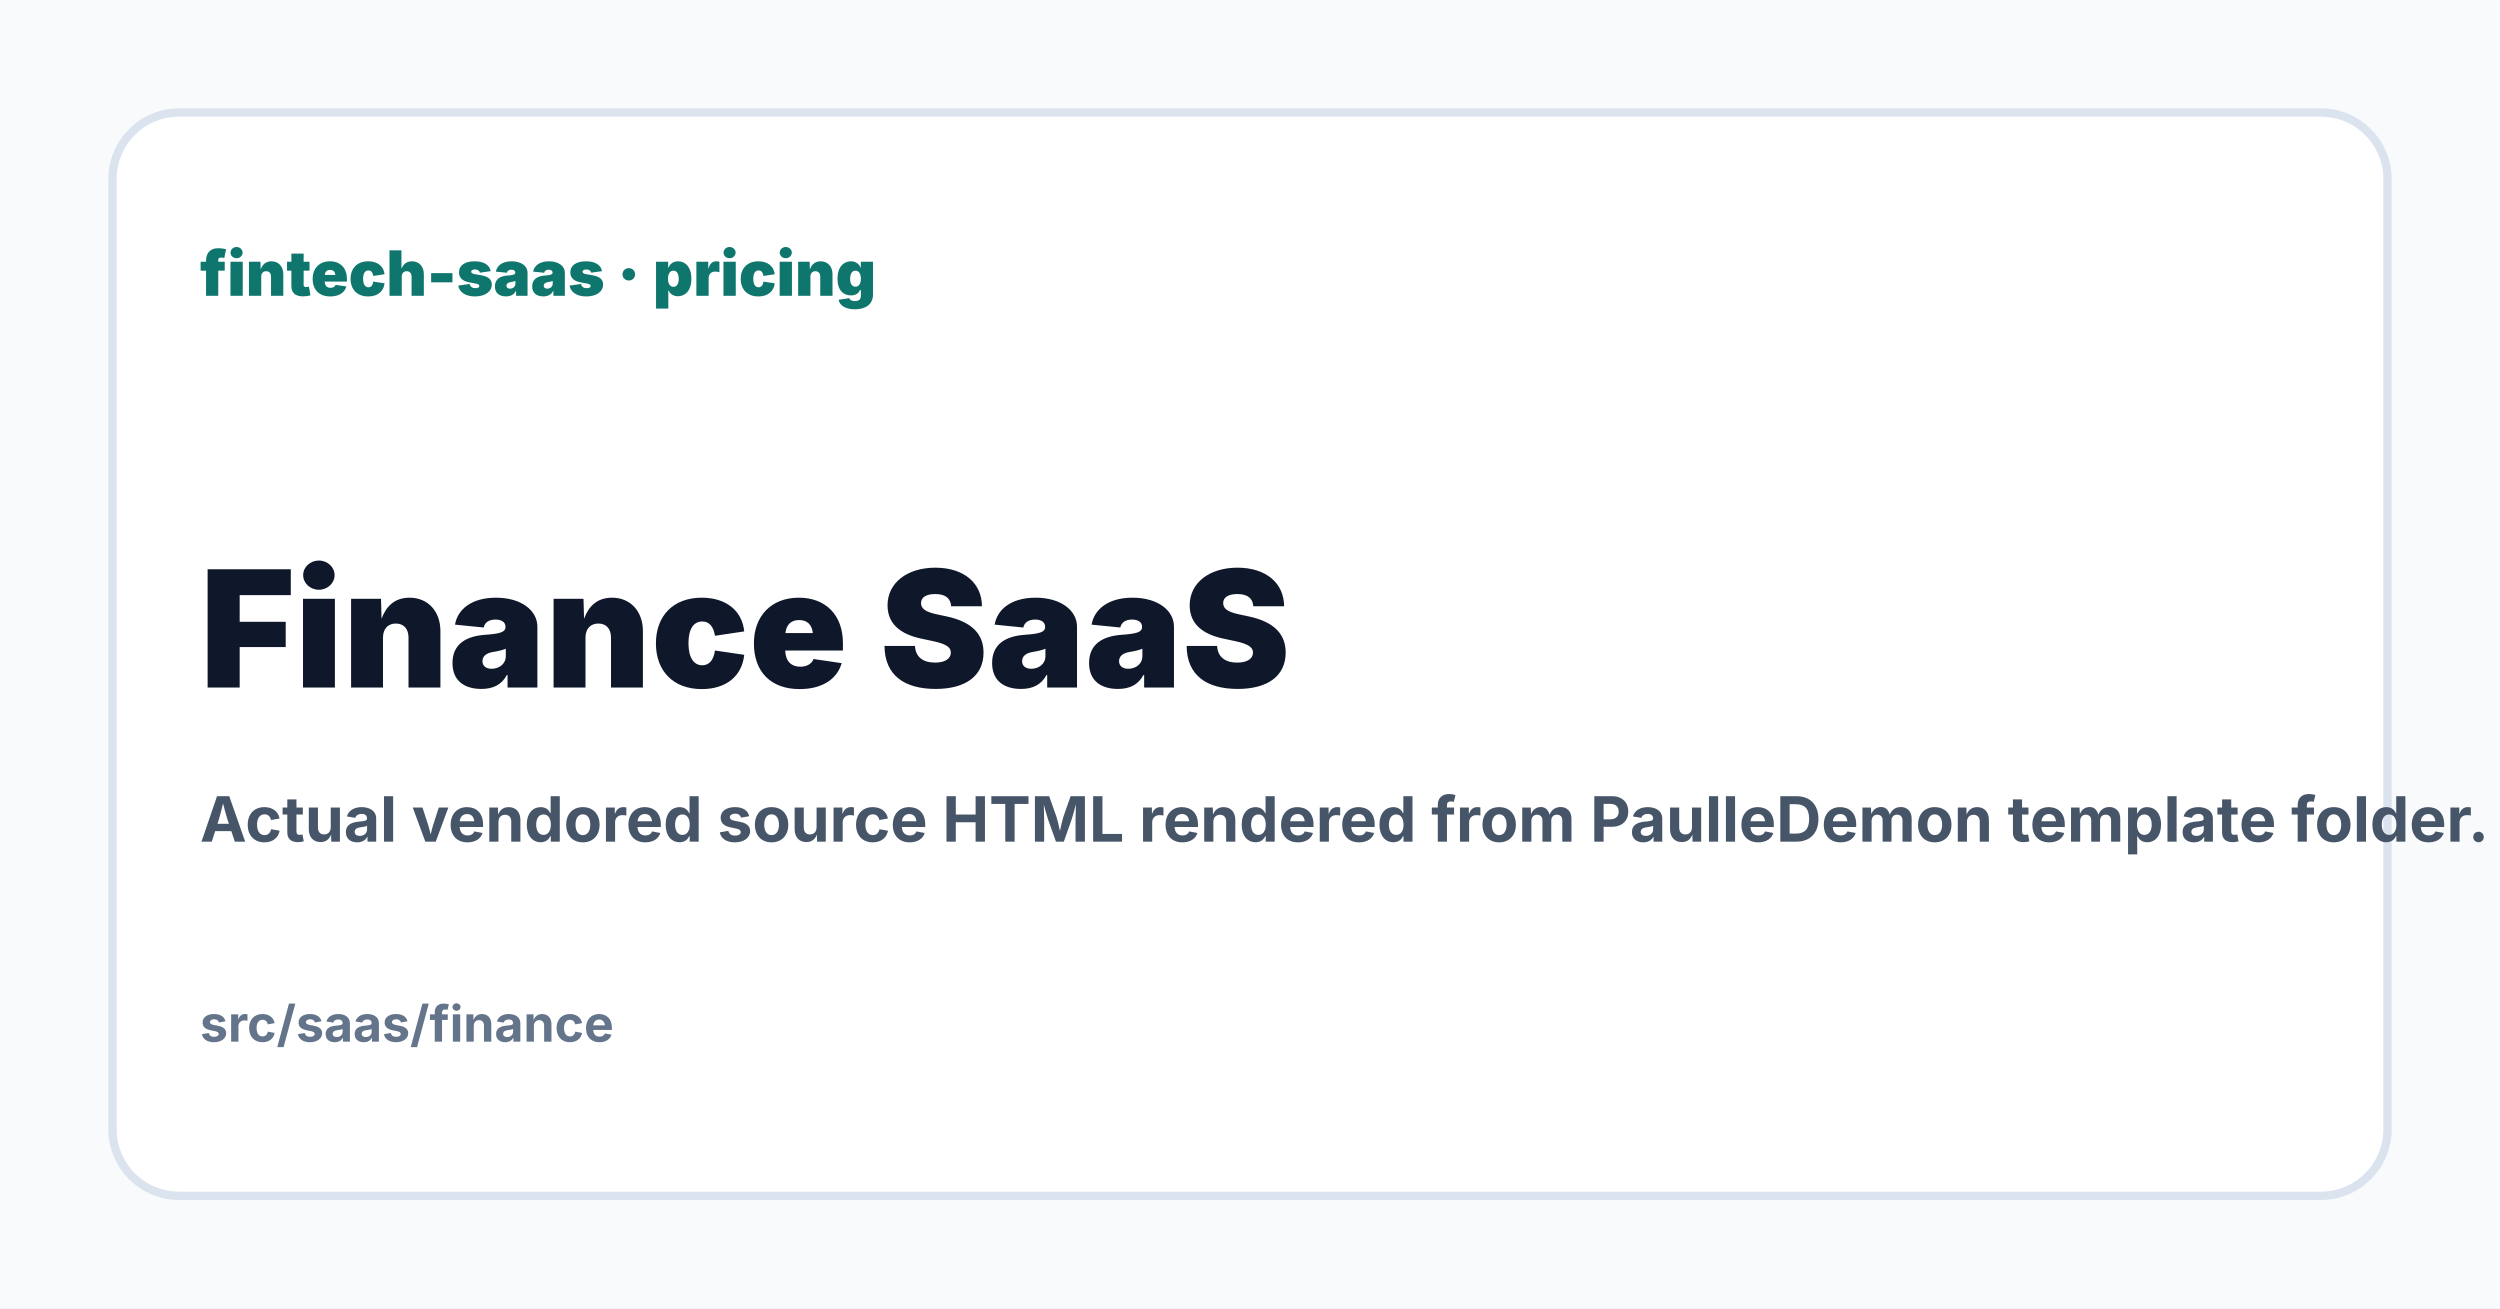
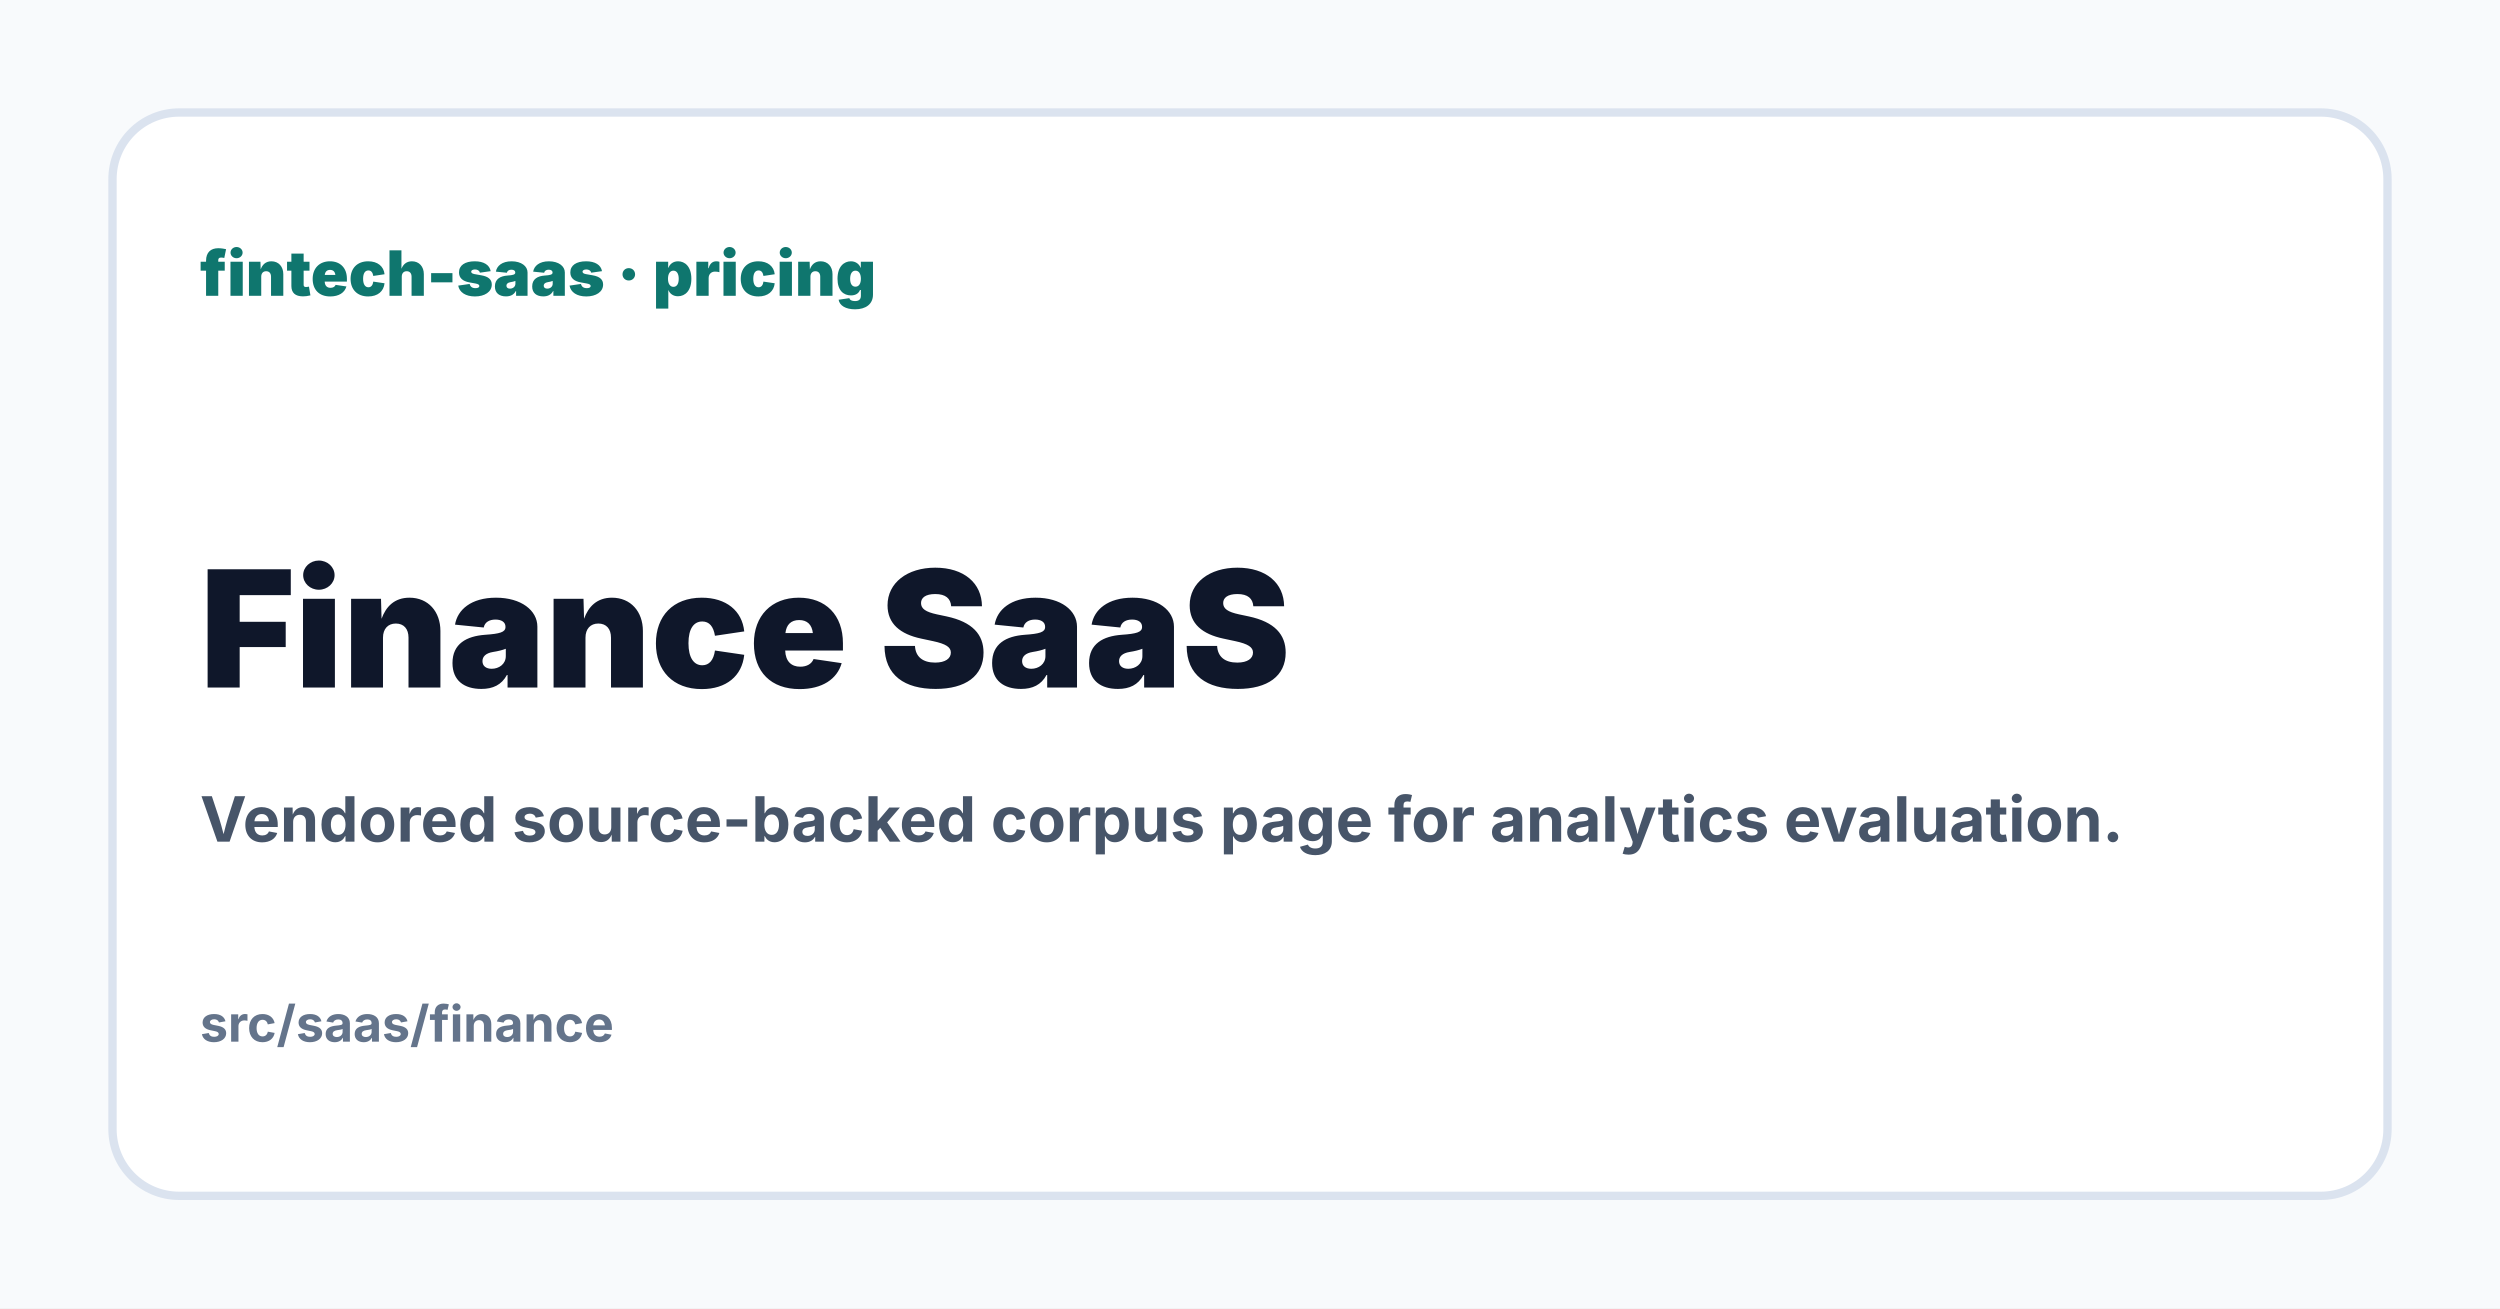
<svg xmlns="http://www.w3.org/2000/svg" width="1200" height="628" viewBox="0 0 1200 628" role="img" aria-label="Finance SaaS preview">
  <rect width="1200" height="628" fill="#f8fafc" />
  <rect x="54" y="54" width="1092" height="520" rx="32" fill="#ffffff" stroke="#dbe3ef" stroke-width="4" />
  <text x="96" y="142" fill="#0f766e" font-family="Inter, Arial, sans-serif" font-size="30" font-weight="850">fintech-saas · pricing</text>
  <text x="96" y="330" fill="#0f172a" font-family="Inter, Arial, sans-serif" font-size="78" font-weight="900">Finance SaaS</text>
-   <text x="96" y="404" fill="#475569" font-family="Inter, Arial, sans-serif" font-size="30" font-weight="650">Actual vendored source HTML rendered from PaulleDemon template folder.</text>
+   <text x="96" y="404" fill="#475569" font-family="Inter, Arial, sans-serif" font-size="30" font-weight="650">Vendored source-backed corpus page for analytics evaluation.</text>
  <text x="96" y="500" fill="#64748b" font-family="Inter, Arial, sans-serif" font-size="24" font-weight="650">src/saas/finance</text>
</svg>
